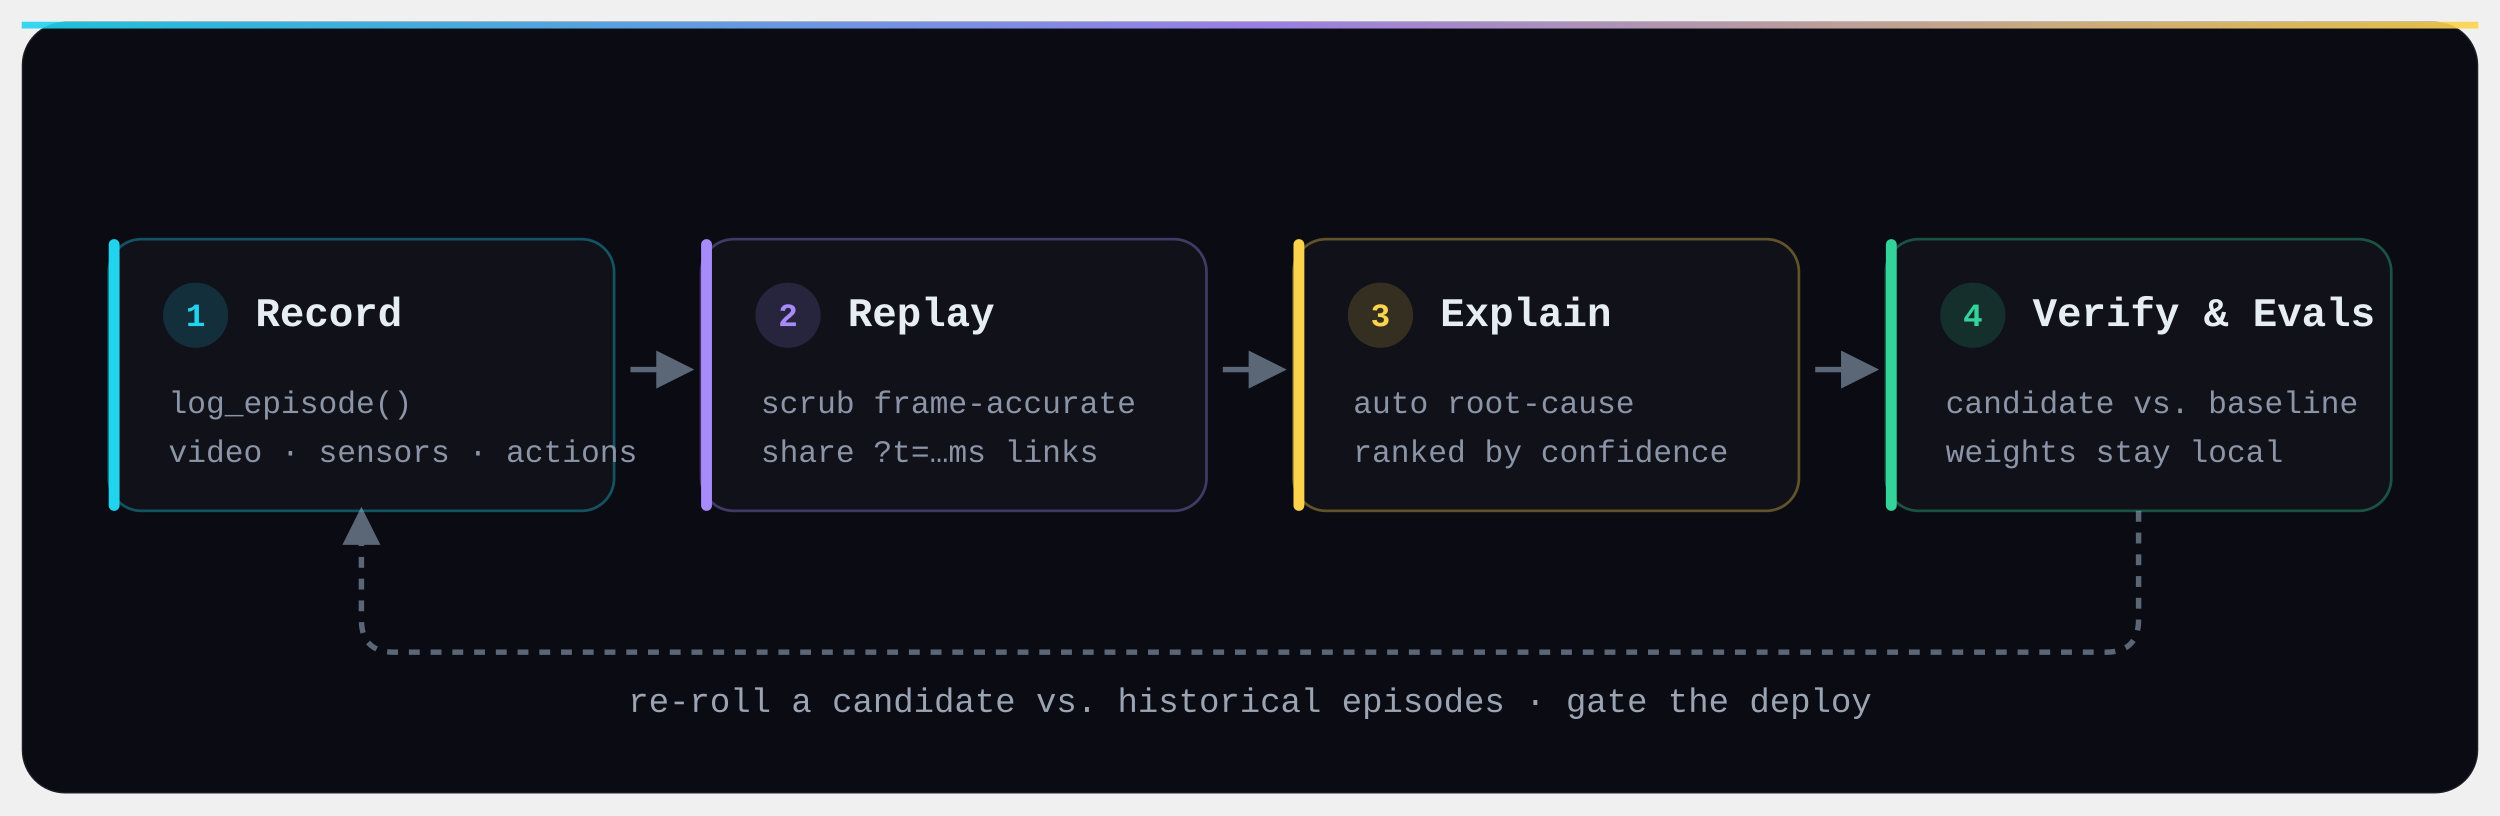
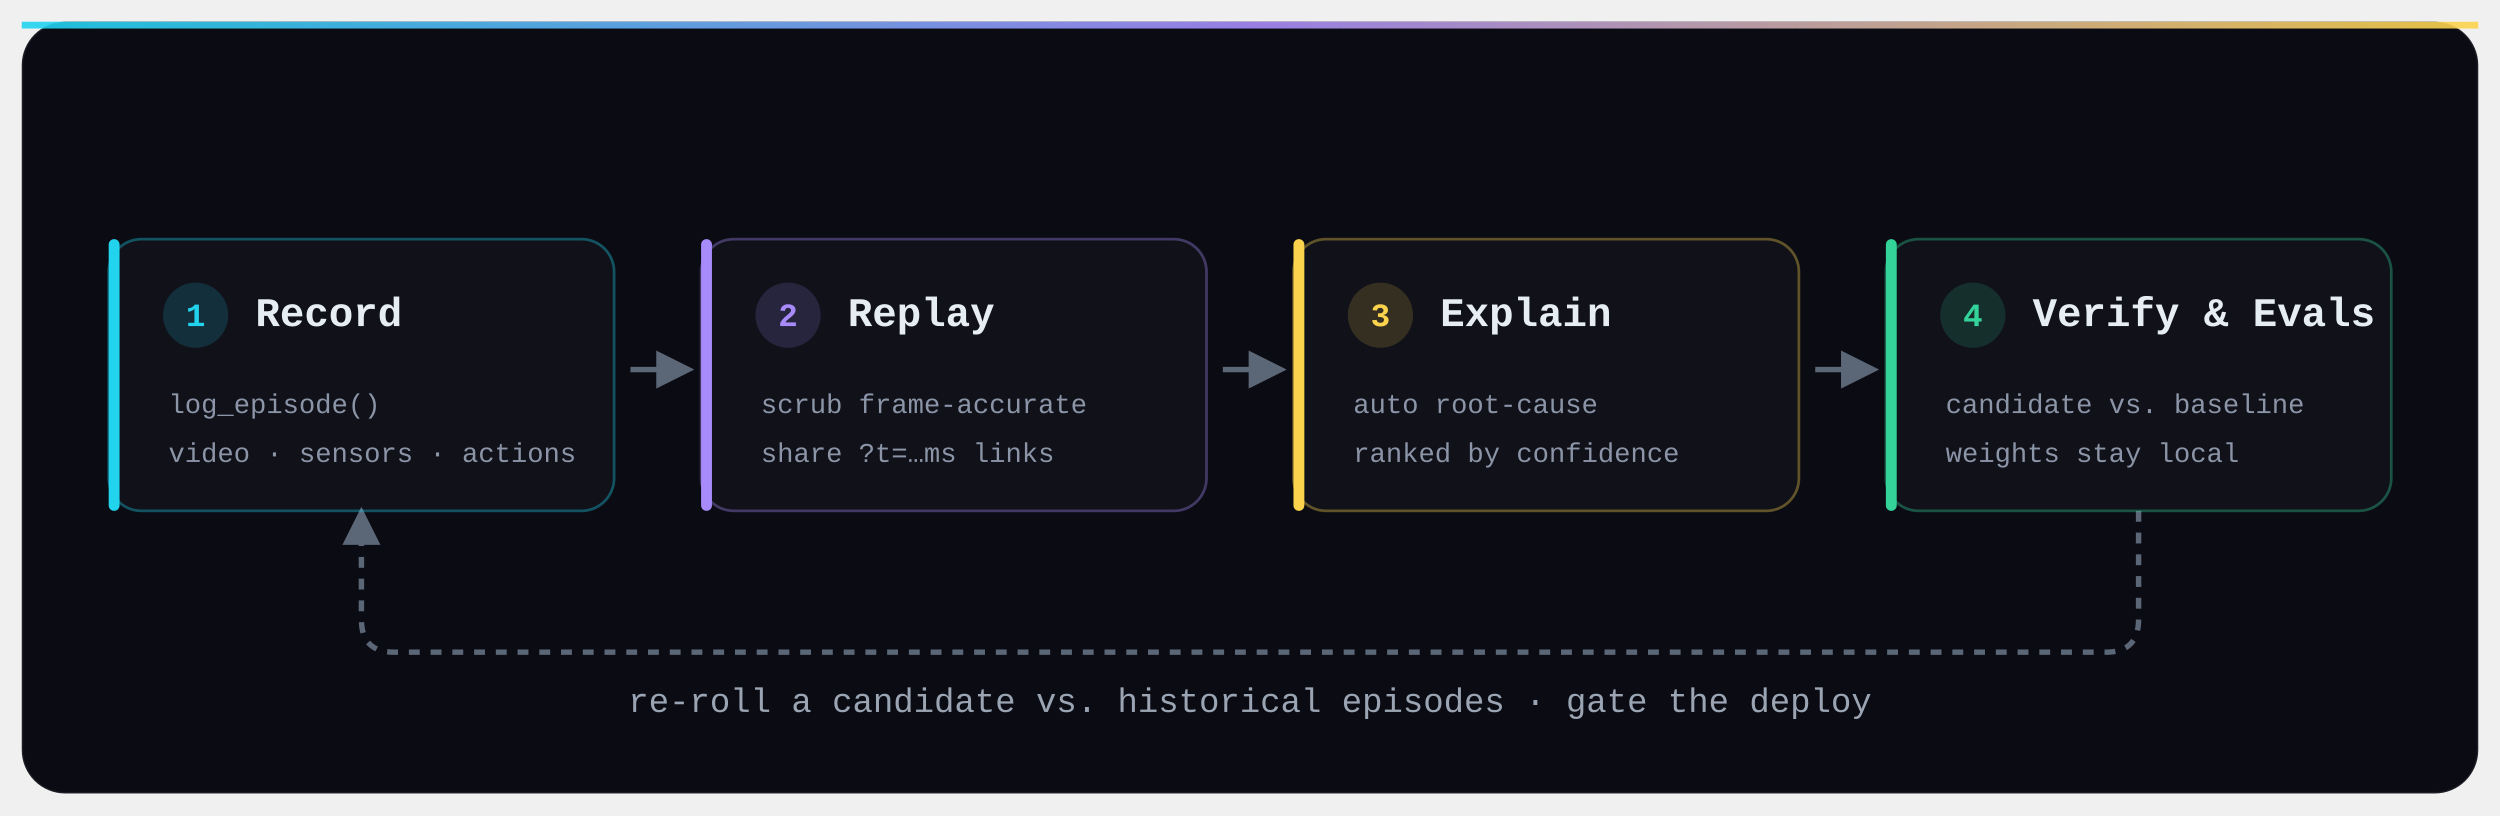
<svg xmlns="http://www.w3.org/2000/svg" viewBox="0 0 920 300" width="920" height="300" role="img" aria-label="The RoboTrace loop: Record an episode, Replay it, Explain failures, then Verify and Eval a candidate policy by re-rolling against historical episodes, which feeds back into Record.">
  <defs>
    <linearGradient id="loopAccent" x1="0" y1="0" x2="1" y2="0">
      <stop offset="0" stop-color="#22d3ee" />
      <stop offset="0.5" stop-color="#a78bfa" />
      <stop offset="1" stop-color="#fcd34d" />
    </linearGradient>
    <marker id="ah" viewBox="0 0 10 10" refX="7.5" refY="5" markerWidth="7" markerHeight="7" orient="auto-start-reverse">
      <path d="M0,0 L10,5 L0,10 z" fill="#5b6677" />
    </marker>
    <style>
      text { font-family: 'SFMono-Regular', ui-monospace, 'Cascadia Code', 'Fira Code', Menlo, Consolas, 'Liberation Mono', monospace; }
      .lbl { font-size: 15px; font-weight: 700; fill: #e6edf3; }
-       .sub { font-size: 11.5px; fill: #8b95a7; }
+       .sub { font-size: 10px; fill: #8b95a7; }
      .num { font-size: 12px; font-weight: 700; }
      .cap { font-size: 12.5px; fill: #9aa4b2; }
    </style>
  </defs>
  <rect x="8" y="8" width="904" height="284" rx="16" fill="#0a0b13" stroke="#ffffff" stroke-opacity="0.08" />
  <rect x="8" y="8" width="904" height="2.5" fill="url(#loopAccent)" opacity="0.9" />
  <line x1="232" y1="136" x2="252" y2="136" stroke="#5b6677" stroke-width="2" marker-end="url(#ah)" />
  <line x1="450" y1="136" x2="470" y2="136" stroke="#5b6677" stroke-width="2" marker-end="url(#ah)" />
  <line x1="668" y1="136" x2="688" y2="136" stroke="#5b6677" stroke-width="2" marker-end="url(#ah)" />
  <path d="M 787 188 L 787 228 Q 787 240 775 240 L 145 240 Q 133 240 133 228 L 133 190" fill="none" stroke="#5b6677" stroke-width="2" stroke-dasharray="4 4" marker-end="url(#ah)" />
  <text x="460" y="262" text-anchor="middle" class="cap">re-roll a candidate vs. historical episodes · gate the deploy</text>
  <g>
    <rect x="40" y="88" width="186" height="100" rx="12" fill="#ffffff" fill-opacity="0.025" stroke="#22d3ee" stroke-opacity="0.35" />
    <rect x="40" y="88" width="4" height="100" rx="2" fill="#22d3ee" />
    <circle cx="72" cy="116" r="12" fill="#22d3ee" fill-opacity="0.16" />
    <text x="72" y="120" text-anchor="middle" class="num" fill="#22d3ee">1</text>
    <text x="94" y="120" class="lbl">Record</text>
    <text x="62" y="152" class="sub">log_episode()</text>
    <text x="62" y="170" class="sub">video · sensors · actions</text>
  </g>
  <g>
    <rect x="258" y="88" width="186" height="100" rx="12" fill="#ffffff" fill-opacity="0.025" stroke="#a78bfa" stroke-opacity="0.35" />
    <rect x="258" y="88" width="4" height="100" rx="2" fill="#a78bfa" />
    <circle cx="290" cy="116" r="12" fill="#a78bfa" fill-opacity="0.16" />
    <text x="290" y="120" text-anchor="middle" class="num" fill="#a78bfa">2</text>
    <text x="312" y="120" class="lbl">Replay</text>
    <text x="280" y="152" class="sub">scrub frame-accurate</text>
    <text x="280" y="170" class="sub">share ?t=…ms links</text>
  </g>
  <g>
    <rect x="476" y="88" width="186" height="100" rx="12" fill="#ffffff" fill-opacity="0.025" stroke="#fcd34d" stroke-opacity="0.35" />
    <rect x="476" y="88" width="4" height="100" rx="2" fill="#fcd34d" />
    <circle cx="508" cy="116" r="12" fill="#fcd34d" fill-opacity="0.16" />
    <text x="508" y="120" text-anchor="middle" class="num" fill="#fcd34d">3</text>
    <text x="530" y="120" class="lbl">Explain</text>
    <text x="498" y="152" class="sub">auto root-cause</text>
    <text x="498" y="170" class="sub">ranked by confidence</text>
  </g>
  <g>
    <rect x="694" y="88" width="186" height="100" rx="12" fill="#ffffff" fill-opacity="0.025" stroke="#34d399" stroke-opacity="0.35" />
    <rect x="694" y="88" width="4" height="100" rx="2" fill="#34d399" />
    <circle cx="726" cy="116" r="12" fill="#34d399" fill-opacity="0.16" />
    <text x="726" y="120" text-anchor="middle" class="num" fill="#34d399">4</text>
    <text x="748" y="120" class="lbl">Verify &amp; Evals</text>
    <text x="716" y="152" class="sub">candidate vs. baseline</text>
    <text x="716" y="170" class="sub">weights stay local</text>
  </g>
</svg>
